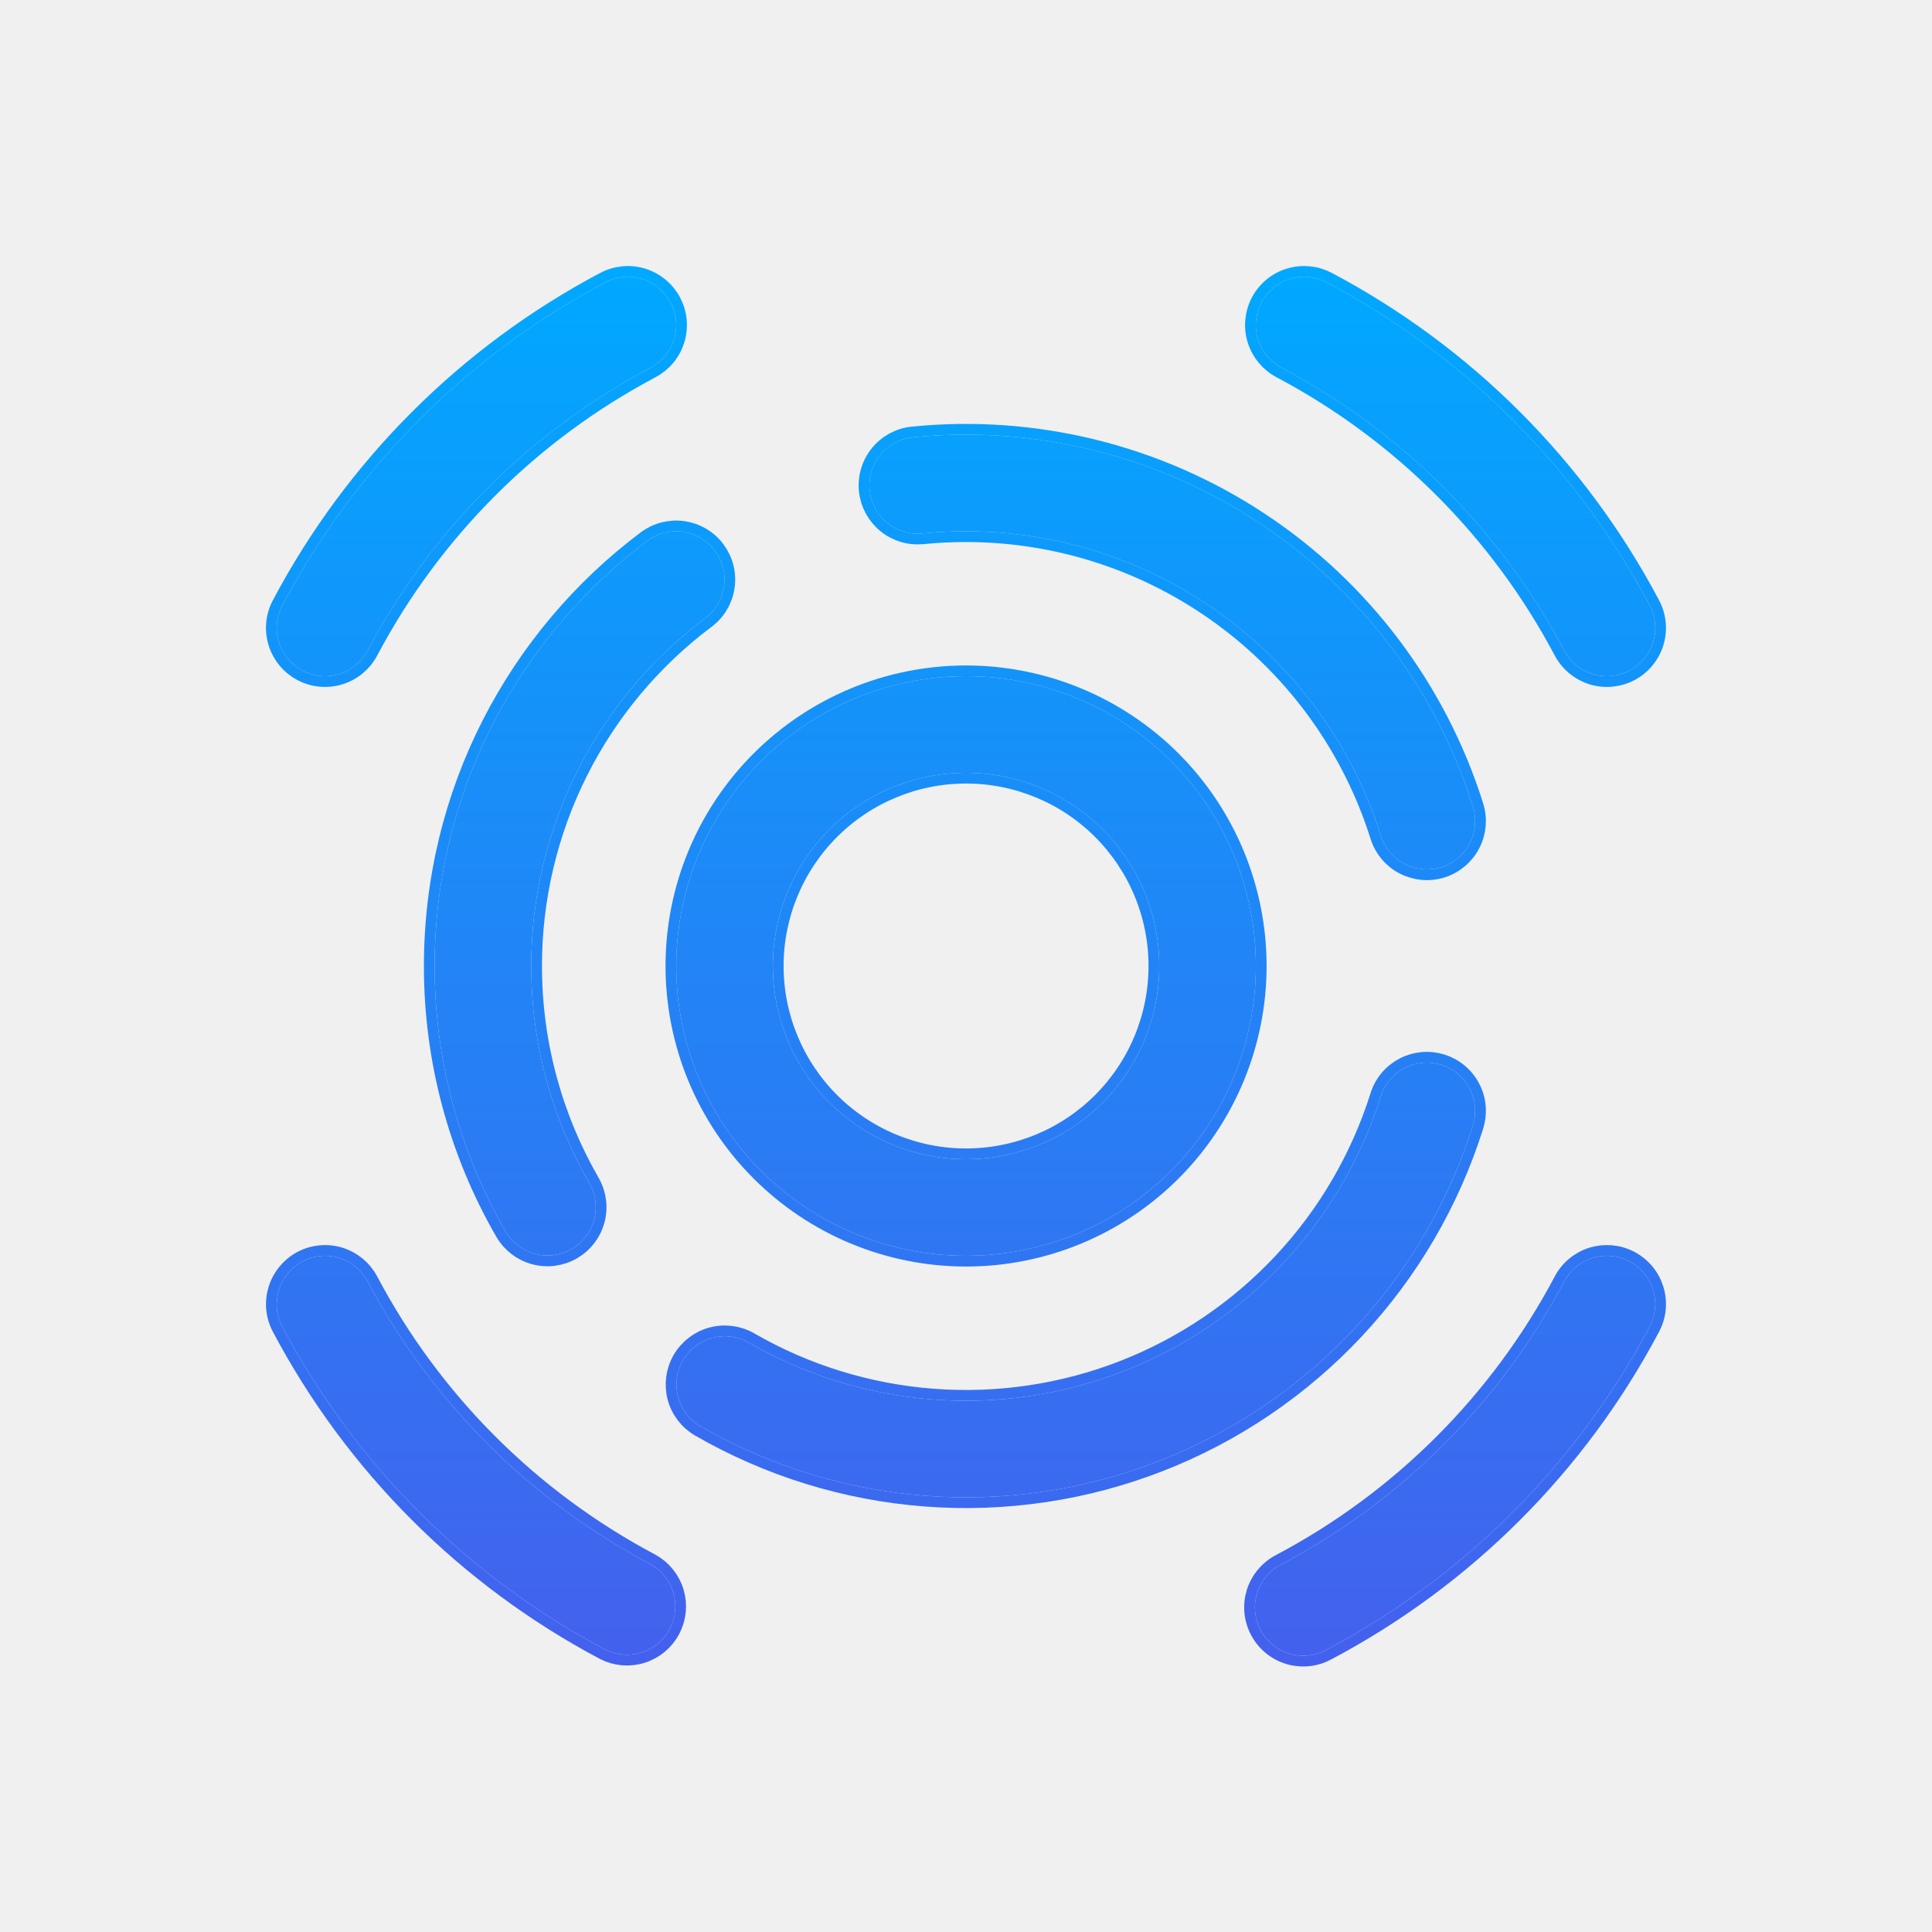
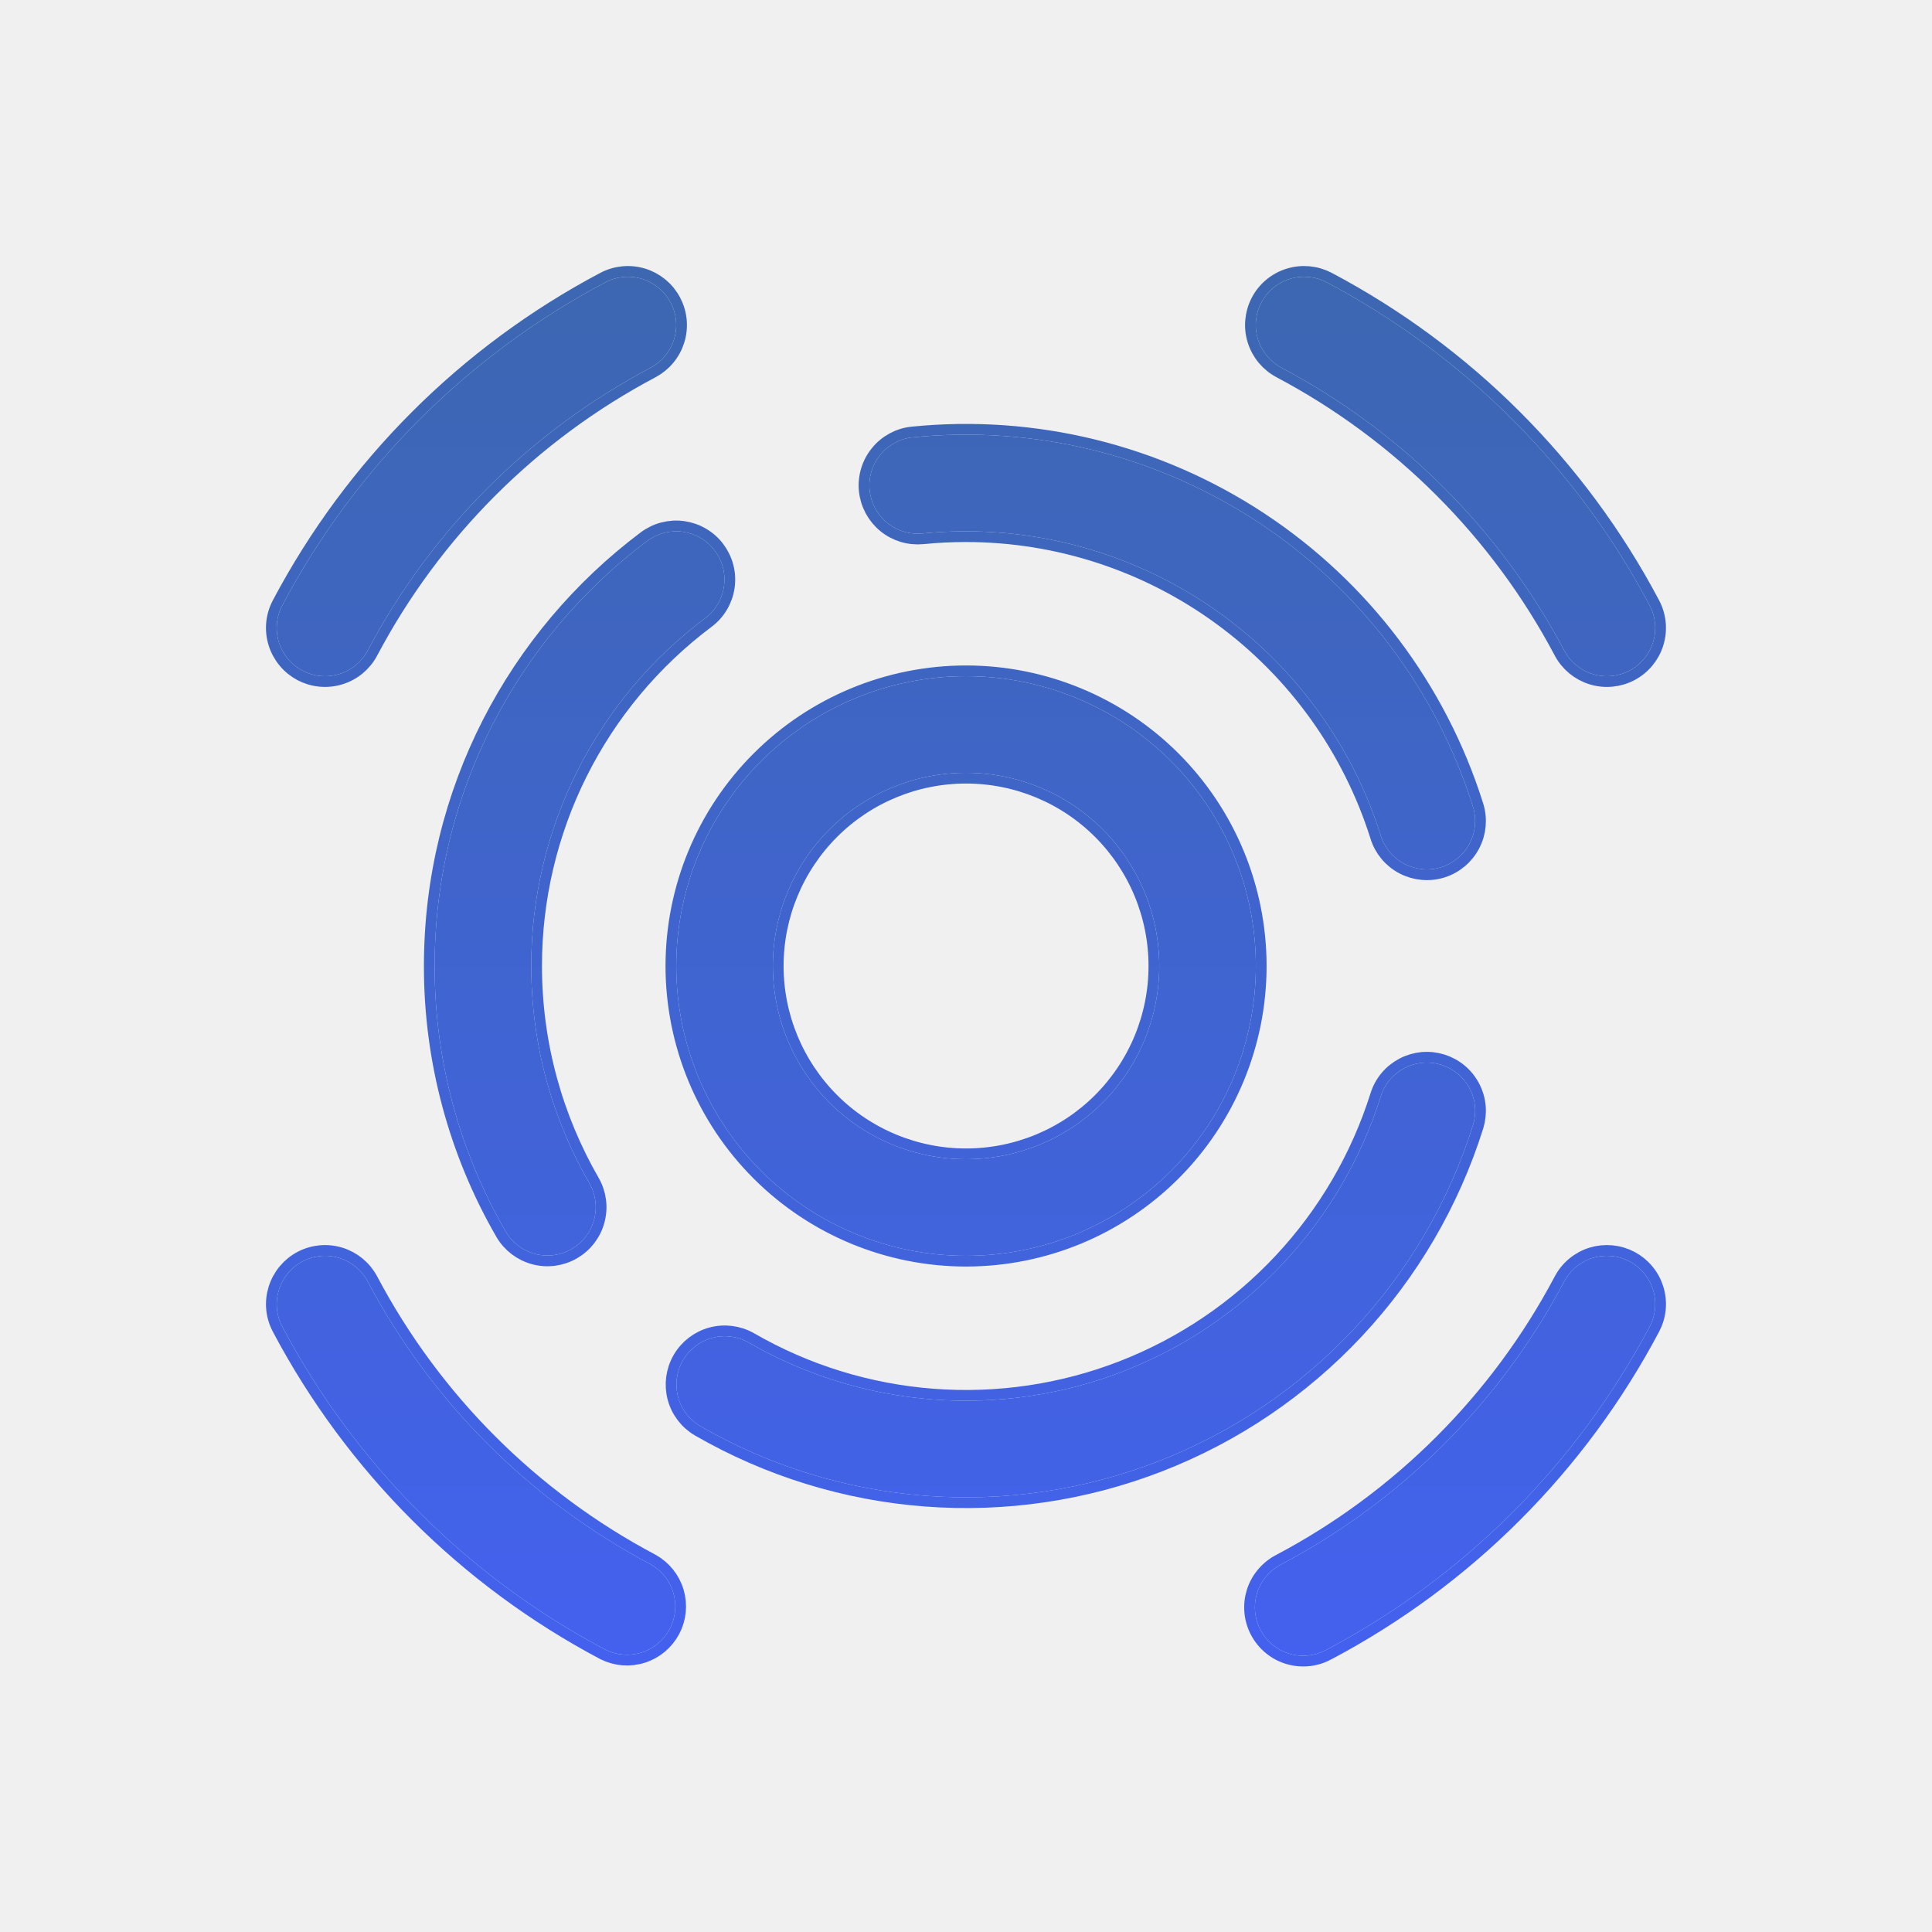
<svg xmlns="http://www.w3.org/2000/svg" width="36" height="36" viewBox="0 0 36 36" fill="none">
  <mask id="path-1-outside-1_1020_2227" maskUnits="userSpaceOnUse" x="4.156" y="4.157" width="27" height="27" fill="black">
    <rect fill="white" x="4.156" y="4.157" width="27" height="27" />
-     <path d="M12.495 5.636C12.55 5.74 12.585 5.855 12.596 5.972C12.607 6.09 12.595 6.209 12.56 6.322C12.525 6.435 12.469 6.54 12.393 6.631C12.318 6.722 12.225 6.797 12.121 6.853C9.876 8.041 8.04 9.876 6.852 12.121C6.797 12.226 6.721 12.318 6.63 12.394C6.539 12.469 6.434 12.526 6.321 12.56C6.208 12.595 6.089 12.607 5.972 12.596C5.854 12.585 5.74 12.551 5.635 12.496C5.531 12.44 5.438 12.365 5.363 12.274C5.288 12.183 5.231 12.078 5.196 11.965C5.161 11.852 5.149 11.733 5.16 11.615C5.171 11.498 5.206 11.383 5.261 11.279C6.618 8.715 8.715 6.618 11.28 5.261C11.491 5.15 11.737 5.127 11.965 5.197C12.193 5.268 12.383 5.425 12.495 5.636ZM23.504 5.636C23.559 5.531 23.634 5.439 23.726 5.363C23.817 5.288 23.922 5.231 24.035 5.197C24.148 5.162 24.266 5.15 24.384 5.161C24.502 5.172 24.616 5.206 24.721 5.261C27.285 6.618 29.381 8.715 30.738 11.279C30.85 11.49 30.873 11.736 30.803 11.965C30.733 12.193 30.575 12.384 30.364 12.496C30.153 12.607 29.906 12.631 29.678 12.56C29.45 12.49 29.259 12.332 29.147 12.121C27.959 9.877 26.124 8.041 23.88 6.853C23.775 6.797 23.683 6.722 23.607 6.631C23.532 6.54 23.475 6.435 23.44 6.322C23.405 6.209 23.392 6.09 23.404 5.973C23.415 5.855 23.449 5.74 23.504 5.636ZM5.637 23.504C5.848 23.393 6.094 23.37 6.322 23.44C6.55 23.511 6.74 23.668 6.852 23.879C8.04 26.124 9.876 27.959 12.121 29.147C12.326 29.262 12.479 29.452 12.546 29.678C12.613 29.903 12.589 30.146 12.479 30.354C12.369 30.562 12.182 30.719 11.958 30.791C11.734 30.863 11.491 30.844 11.28 30.739C8.715 29.382 6.618 27.285 5.261 24.721C5.206 24.617 5.171 24.502 5.16 24.384C5.149 24.267 5.162 24.148 5.197 24.035C5.232 23.922 5.289 23.817 5.364 23.726C5.44 23.635 5.532 23.559 5.637 23.504ZM30.364 23.504C30.468 23.56 30.561 23.635 30.636 23.726C30.712 23.817 30.768 23.922 30.803 24.035C30.838 24.148 30.85 24.267 30.839 24.385C30.828 24.502 30.793 24.617 30.738 24.721C29.381 27.285 27.285 29.382 24.721 30.739C24.616 30.797 24.501 30.834 24.382 30.847C24.262 30.86 24.142 30.849 24.027 30.815C23.912 30.781 23.805 30.724 23.713 30.648C23.62 30.572 23.544 30.478 23.488 30.372C23.432 30.266 23.397 30.15 23.387 30.031C23.376 29.912 23.39 29.791 23.426 29.677C23.463 29.563 23.522 29.458 23.6 29.367C23.678 29.276 23.773 29.201 23.88 29.147C26.124 27.959 27.959 26.123 29.147 23.879C29.202 23.774 29.277 23.682 29.369 23.606C29.46 23.531 29.565 23.474 29.678 23.439C29.791 23.405 29.909 23.393 30.027 23.404C30.145 23.415 30.259 23.449 30.364 23.504ZM18 9.9C17.729 9.9 17.459 9.913 17.189 9.94C17.072 9.951 16.953 9.94 16.84 9.906C16.727 9.872 16.621 9.816 16.53 9.741C16.438 9.666 16.363 9.574 16.307 9.47C16.251 9.366 16.216 9.252 16.204 9.134C16.192 9.017 16.204 8.898 16.238 8.785C16.272 8.671 16.328 8.566 16.403 8.475C16.477 8.383 16.57 8.307 16.674 8.251C16.778 8.195 16.892 8.16 17.009 8.149C19.275 7.921 21.55 8.481 23.451 9.735C25.352 10.988 26.762 12.858 27.446 15.03C27.517 15.258 27.496 15.505 27.385 15.716C27.275 15.928 27.085 16.087 26.857 16.159C26.63 16.23 26.383 16.208 26.171 16.098C25.959 15.988 25.8 15.798 25.729 15.57C25.211 13.926 24.182 12.489 22.792 11.47C21.402 10.45 19.723 9.9 18 9.9ZM13.319 10.26C13.39 10.355 13.442 10.462 13.471 10.577C13.501 10.691 13.507 10.81 13.49 10.927C13.474 11.044 13.434 11.157 13.374 11.258C13.314 11.36 13.234 11.449 13.139 11.52C12.133 12.274 11.316 13.252 10.753 14.377C10.191 15.502 9.898 16.742 9.899 18C9.899 19.476 10.296 20.858 10.983 22.05C11.101 22.257 11.132 22.501 11.069 22.731C11.007 22.96 10.857 23.155 10.651 23.274C10.445 23.393 10.2 23.426 9.971 23.365C9.741 23.304 9.544 23.155 9.424 22.95C8.554 21.446 8.097 19.738 8.099 18C8.099 14.76 9.656 11.884 12.059 10.08C12.154 10.009 12.262 9.957 12.376 9.928C12.491 9.899 12.61 9.892 12.727 9.909C12.844 9.926 12.956 9.965 13.058 10.026C13.16 10.086 13.249 10.165 13.319 10.26ZM26.857 19.841C26.97 19.877 27.075 19.934 27.165 20.01C27.256 20.086 27.331 20.179 27.385 20.284C27.44 20.389 27.474 20.503 27.484 20.621C27.494 20.739 27.481 20.857 27.446 20.97C27.001 22.384 26.244 23.681 25.23 24.764C24.217 25.846 22.974 26.688 21.592 27.226C20.21 27.764 18.725 27.985 17.247 27.872C15.768 27.759 14.334 27.316 13.05 26.575C12.844 26.455 12.695 26.259 12.634 26.029C12.574 25.799 12.606 25.555 12.725 25.349C12.844 25.143 13.04 24.992 13.269 24.93C13.498 24.868 13.743 24.899 13.95 25.016C15 25.623 16.174 25.985 17.384 26.077C18.593 26.169 19.809 25.989 20.939 25.549C22.07 25.108 23.087 24.42 23.916 23.534C24.745 22.648 25.364 21.587 25.729 20.43C25.764 20.317 25.821 20.213 25.897 20.122C25.973 20.031 26.066 19.957 26.171 19.902C26.276 19.847 26.39 19.814 26.508 19.803C26.626 19.793 26.744 19.806 26.857 19.841ZM14.401 18C14.401 17.045 14.781 16.13 15.456 15.454C16.131 14.779 17.047 14.4 18.001 14.4C18.956 14.4 19.872 14.779 20.547 15.454C21.222 16.13 21.601 17.045 21.601 18C21.601 18.955 21.222 19.87 20.547 20.546C19.872 21.221 18.956 21.6 18.001 21.6C17.047 21.6 16.131 21.221 15.456 20.546C14.781 19.87 14.401 18.955 14.401 18ZM18.001 12.6C16.569 12.6 15.196 13.169 14.183 14.182C13.17 15.194 12.601 16.568 12.601 18C12.601 19.432 13.17 20.806 14.183 21.818C15.196 22.831 16.569 23.4 18.001 23.4C19.433 23.4 20.807 22.831 21.82 21.818C22.832 20.806 23.401 19.432 23.401 18C23.401 16.568 22.832 15.194 21.82 14.182C20.807 13.169 19.433 12.6 18.001 12.6Z" />
+     <path d="M12.495 5.636C12.55 5.74 12.585 5.855 12.596 5.972C12.607 6.09 12.595 6.209 12.56 6.322C12.525 6.435 12.469 6.54 12.393 6.631C12.318 6.722 12.225 6.797 12.121 6.853C9.876 8.041 8.04 9.876 6.852 12.121C6.797 12.226 6.721 12.318 6.63 12.394C6.539 12.469 6.434 12.526 6.321 12.56C6.208 12.595 6.089 12.607 5.972 12.596C5.854 12.585 5.74 12.551 5.635 12.496C5.531 12.44 5.438 12.365 5.363 12.274C5.288 12.183 5.231 12.078 5.196 11.965C5.161 11.852 5.149 11.733 5.16 11.615C5.171 11.498 5.206 11.383 5.261 11.279C6.618 8.715 8.715 6.618 11.28 5.261C11.491 5.15 11.737 5.127 11.965 5.197C12.193 5.268 12.383 5.425 12.495 5.636V5.636ZM23.504 5.636C23.559 5.531 23.634 5.439 23.726 5.363C23.817 5.288 23.922 5.231 24.035 5.197C24.148 5.162 24.266 5.15 24.384 5.161C24.502 5.172 24.616 5.206 24.721 5.261C27.285 6.618 29.381 8.715 30.738 11.279C30.85 11.49 30.873 11.736 30.803 11.965C30.733 12.193 30.575 12.384 30.364 12.496C30.153 12.607 29.906 12.631 29.678 12.56C29.45 12.49 29.259 12.332 29.147 12.121C27.959 9.877 26.124 8.041 23.88 6.853C23.775 6.797 23.683 6.722 23.607 6.631C23.532 6.54 23.475 6.435 23.44 6.322C23.405 6.209 23.392 6.09 23.404 5.973C23.415 5.855 23.449 5.74 23.504 5.636V5.636ZM5.637 23.504C5.848 23.393 6.094 23.37 6.322 23.44C6.55 23.511 6.74 23.668 6.852 23.879C8.04 26.124 9.876 27.959 12.121 29.147C12.326 29.262 12.479 29.452 12.546 29.678C12.613 29.903 12.589 30.146 12.479 30.354C12.369 30.562 12.182 30.719 11.958 30.791C11.734 30.863 11.491 30.844 11.28 30.739C8.715 29.382 6.618 27.285 5.261 24.721C5.206 24.617 5.171 24.502 5.16 24.384C5.149 24.267 5.162 24.148 5.197 24.035C5.232 23.922 5.289 23.817 5.364 23.726C5.44 23.635 5.532 23.559 5.637 23.504V23.504ZM30.364 23.504C30.468 23.56 30.561 23.635 30.636 23.726C30.712 23.817 30.768 23.922 30.803 24.035C30.838 24.148 30.85 24.267 30.839 24.385C30.828 24.502 30.793 24.617 30.738 24.721C29.381 27.285 27.285 29.382 24.721 30.739C24.616 30.797 24.501 30.834 24.382 30.847C24.262 30.86 24.142 30.849 24.027 30.815C23.912 30.781 23.805 30.724 23.713 30.648C23.62 30.572 23.544 30.478 23.488 30.372C23.432 30.266 23.397 30.15 23.387 30.031C23.376 29.912 23.39 29.791 23.426 29.677C23.463 29.563 23.522 29.458 23.6 29.367C23.678 29.276 23.773 29.201 23.88 29.147C26.124 27.959 27.959 26.123 29.147 23.879C29.202 23.774 29.277 23.682 29.369 23.606C29.46 23.531 29.565 23.474 29.678 23.439C29.791 23.405 29.909 23.393 30.027 23.404C30.145 23.415 30.259 23.449 30.364 23.504V23.504ZM18 9.9C17.729 9.9 17.459 9.913 17.189 9.94C17.072 9.951 16.953 9.94 16.84 9.906C16.727 9.872 16.621 9.816 16.53 9.741C16.438 9.666 16.363 9.574 16.307 9.47C16.251 9.366 16.216 9.252 16.204 9.134C16.192 9.017 16.204 8.898 16.238 8.785C16.272 8.671 16.328 8.566 16.403 8.475C16.477 8.383 16.57 8.307 16.674 8.251C16.778 8.195 16.892 8.16 17.009 8.149C19.275 7.921 21.55 8.481 23.451 9.735C25.352 10.988 26.762 12.858 27.446 15.03C27.517 15.258 27.496 15.505 27.385 15.716C27.275 15.928 27.085 16.087 26.857 16.159C26.63 16.23 26.383 16.208 26.171 16.098C25.959 15.988 25.8 15.798 25.729 15.57C25.211 13.926 24.182 12.489 22.792 11.47C21.402 10.45 19.723 9.9 18 9.9ZM13.319 10.26C13.39 10.355 13.442 10.462 13.471 10.577C13.501 10.691 13.507 10.81 13.49 10.927C13.474 11.044 13.434 11.157 13.374 11.258C13.314 11.36 13.234 11.449 13.139 11.52C12.133 12.274 11.316 13.252 10.753 14.377C10.191 15.502 9.898 16.742 9.899 18C9.899 19.476 10.296 20.858 10.983 22.05C11.101 22.257 11.132 22.501 11.069 22.731C11.007 22.96 10.857 23.155 10.651 23.274C10.445 23.393 10.2 23.426 9.971 23.365C9.741 23.304 9.544 23.155 9.424 22.95C8.554 21.446 8.097 19.738 8.099 18C8.099 14.76 9.656 11.884 12.059 10.08C12.154 10.009 12.262 9.957 12.376 9.928C12.491 9.899 12.61 9.892 12.727 9.909C12.844 9.926 12.956 9.965 13.058 10.026C13.16 10.086 13.249 10.165 13.319 10.26V10.26ZM26.857 19.841C26.97 19.877 27.075 19.934 27.165 20.01C27.256 20.086 27.331 20.179 27.385 20.284C27.44 20.389 27.474 20.503 27.484 20.621C27.494 20.739 27.481 20.857 27.446 20.97C27.001 22.384 26.244 23.681 25.23 24.764C24.217 25.846 22.974 26.688 21.592 27.226C20.21 27.764 18.725 27.985 17.247 27.872C15.768 27.759 14.334 27.316 13.05 26.575C12.844 26.455 12.695 26.259 12.634 26.029C12.574 25.799 12.606 25.555 12.725 25.349C12.844 25.143 13.04 24.992 13.269 24.93C13.498 24.868 13.743 24.899 13.95 25.016C15 25.623 16.174 25.985 17.384 26.077C18.593 26.169 19.809 25.989 20.939 25.549C22.07 25.108 23.087 24.42 23.916 23.534C24.745 22.648 25.364 21.587 25.729 20.43C25.764 20.317 25.821 20.213 25.897 20.122C25.973 20.031 26.066 19.957 26.171 19.902C26.276 19.847 26.39 19.814 26.508 19.803C26.626 19.793 26.744 19.806 26.857 19.841ZM14.401 18C14.401 17.045 14.781 16.13 15.456 15.454C16.131 14.779 17.047 14.4 18.001 14.4C18.956 14.4 19.872 14.779 20.547 15.454C21.222 16.13 21.601 17.045 21.601 18C21.601 18.955 21.222 19.87 20.547 20.546C19.872 21.221 18.956 21.6 18.001 21.6C17.047 21.6 16.131 21.221 15.456 20.546C14.781 19.87 14.401 18.955 14.401 18ZM18.001 12.6C16.569 12.6 15.196 13.169 14.183 14.182C13.17 15.194 12.601 16.568 12.601 18C12.601 19.432 13.17 20.806 14.183 21.818C15.196 22.831 16.569 23.4 18.001 23.4C19.433 23.4 20.807 22.831 21.82 21.818C22.832 20.806 23.401 19.432 23.401 18C23.401 16.568 22.832 15.194 21.82 14.182C20.807 13.169 19.433 12.6 18.001 12.6Z" />
  </mask>
-   <path d="M12.495 5.636C12.55 5.74 12.585 5.855 12.596 5.972C12.607 6.09 12.595 6.209 12.56 6.322C12.525 6.435 12.469 6.54 12.393 6.631C12.318 6.722 12.225 6.797 12.121 6.853C9.876 8.041 8.04 9.876 6.852 12.121C6.797 12.226 6.721 12.318 6.63 12.394C6.539 12.469 6.434 12.526 6.321 12.56C6.208 12.595 6.089 12.607 5.972 12.596C5.854 12.585 5.74 12.551 5.635 12.496C5.531 12.44 5.438 12.365 5.363 12.274C5.288 12.183 5.231 12.078 5.196 11.965C5.161 11.852 5.149 11.733 5.16 11.615C5.171 11.498 5.206 11.383 5.261 11.279C6.618 8.715 8.715 6.618 11.28 5.261C11.491 5.15 11.737 5.127 11.965 5.197C12.193 5.268 12.383 5.425 12.495 5.636ZM23.504 5.636C23.559 5.531 23.634 5.439 23.726 5.363C23.817 5.288 23.922 5.231 24.035 5.197C24.148 5.162 24.266 5.15 24.384 5.161C24.502 5.172 24.616 5.206 24.721 5.261C27.285 6.618 29.381 8.715 30.738 11.279C30.85 11.49 30.873 11.736 30.803 11.965C30.733 12.193 30.575 12.384 30.364 12.496C30.153 12.607 29.906 12.631 29.678 12.56C29.45 12.49 29.259 12.332 29.147 12.121C27.959 9.877 26.124 8.041 23.88 6.853C23.775 6.797 23.683 6.722 23.607 6.631C23.532 6.54 23.475 6.435 23.44 6.322C23.405 6.209 23.392 6.09 23.404 5.973C23.415 5.855 23.449 5.74 23.504 5.636ZM5.637 23.504C5.848 23.393 6.094 23.37 6.322 23.44C6.55 23.511 6.74 23.668 6.852 23.879C8.04 26.124 9.876 27.959 12.121 29.147C12.326 29.262 12.479 29.452 12.546 29.678C12.613 29.903 12.589 30.146 12.479 30.354C12.369 30.562 12.182 30.719 11.958 30.791C11.734 30.863 11.491 30.844 11.28 30.739C8.715 29.382 6.618 27.285 5.261 24.721C5.206 24.617 5.171 24.502 5.16 24.384C5.149 24.267 5.162 24.148 5.197 24.035C5.232 23.922 5.289 23.817 5.364 23.726C5.44 23.635 5.532 23.559 5.637 23.504ZM30.364 23.504C30.468 23.56 30.561 23.635 30.636 23.726C30.712 23.817 30.768 23.922 30.803 24.035C30.838 24.148 30.85 24.267 30.839 24.385C30.828 24.502 30.793 24.617 30.738 24.721C29.381 27.285 27.285 29.382 24.721 30.739C24.616 30.797 24.501 30.834 24.382 30.847C24.262 30.86 24.142 30.849 24.027 30.815C23.912 30.781 23.805 30.724 23.713 30.648C23.62 30.572 23.544 30.478 23.488 30.372C23.432 30.266 23.397 30.15 23.387 30.031C23.376 29.912 23.39 29.791 23.426 29.677C23.463 29.563 23.522 29.458 23.6 29.367C23.678 29.276 23.773 29.201 23.88 29.147C26.124 27.959 27.959 26.123 29.147 23.879C29.202 23.774 29.277 23.682 29.369 23.606C29.46 23.531 29.565 23.474 29.678 23.439C29.791 23.405 29.909 23.393 30.027 23.404C30.145 23.415 30.259 23.449 30.364 23.504ZM18 9.9C17.729 9.9 17.459 9.913 17.189 9.94C17.072 9.951 16.953 9.94 16.84 9.906C16.727 9.872 16.621 9.816 16.53 9.741C16.438 9.666 16.363 9.574 16.307 9.47C16.251 9.366 16.216 9.252 16.204 9.134C16.192 9.017 16.204 8.898 16.238 8.785C16.272 8.671 16.328 8.566 16.403 8.475C16.477 8.383 16.57 8.307 16.674 8.251C16.778 8.195 16.892 8.16 17.009 8.149C19.275 7.921 21.55 8.481 23.451 9.735C25.352 10.988 26.762 12.858 27.446 15.03C27.517 15.258 27.496 15.505 27.385 15.716C27.275 15.928 27.085 16.087 26.857 16.159C26.63 16.23 26.383 16.208 26.171 16.098C25.959 15.988 25.8 15.798 25.729 15.57C25.211 13.926 24.182 12.489 22.792 11.47C21.402 10.45 19.723 9.9 18 9.9ZM13.319 10.26C13.39 10.355 13.442 10.462 13.471 10.577C13.501 10.691 13.507 10.81 13.49 10.927C13.474 11.044 13.434 11.157 13.374 11.258C13.314 11.36 13.234 11.449 13.139 11.52C12.133 12.274 11.316 13.252 10.753 14.377C10.191 15.502 9.898 16.742 9.899 18C9.899 19.476 10.296 20.858 10.983 22.05C11.101 22.257 11.132 22.501 11.069 22.731C11.007 22.96 10.857 23.155 10.651 23.274C10.445 23.393 10.2 23.426 9.971 23.365C9.741 23.304 9.544 23.155 9.424 22.95C8.554 21.446 8.097 19.738 8.099 18C8.099 14.76 9.656 11.884 12.059 10.08C12.154 10.009 12.262 9.957 12.376 9.928C12.491 9.899 12.61 9.892 12.727 9.909C12.844 9.926 12.956 9.965 13.058 10.026C13.16 10.086 13.249 10.165 13.319 10.26ZM26.857 19.841C26.97 19.877 27.075 19.934 27.165 20.01C27.256 20.086 27.331 20.179 27.385 20.284C27.44 20.389 27.474 20.503 27.484 20.621C27.494 20.739 27.481 20.857 27.446 20.97C27.001 22.384 26.244 23.681 25.23 24.764C24.217 25.846 22.974 26.688 21.592 27.226C20.21 27.764 18.725 27.985 17.247 27.872C15.768 27.759 14.334 27.316 13.05 26.575C12.844 26.455 12.695 26.259 12.634 26.029C12.574 25.799 12.606 25.555 12.725 25.349C12.844 25.143 13.04 24.992 13.269 24.93C13.498 24.868 13.743 24.899 13.95 25.016C15 25.623 16.174 25.985 17.384 26.077C18.593 26.169 19.809 25.989 20.939 25.549C22.07 25.108 23.087 24.42 23.916 23.534C24.745 22.648 25.364 21.587 25.729 20.43C25.764 20.317 25.821 20.213 25.897 20.122C25.973 20.031 26.066 19.957 26.171 19.902C26.276 19.847 26.39 19.814 26.508 19.803C26.626 19.793 26.744 19.806 26.857 19.841ZM14.401 18C14.401 17.045 14.781 16.13 15.456 15.454C16.131 14.779 17.047 14.4 18.001 14.4C18.956 14.4 19.872 14.779 20.547 15.454C21.222 16.13 21.601 17.045 21.601 18C21.601 18.955 21.222 19.87 20.547 20.546C19.872 21.221 18.956 21.6 18.001 21.6C17.047 21.6 16.131 21.221 15.456 20.546C14.781 19.87 14.401 18.955 14.401 18ZM18.001 12.6C16.569 12.6 15.196 13.169 14.183 14.182C13.17 15.194 12.601 16.568 12.601 18C12.601 19.432 13.17 20.806 14.183 21.818C15.196 22.831 16.569 23.4 18.001 23.4C19.433 23.4 20.807 22.831 21.82 21.818C22.832 20.806 23.401 19.432 23.401 18C23.401 16.568 22.832 15.194 21.82 14.182C20.807 13.169 19.433 12.6 18.001 12.6Z" fill="url(#paint0_linear_1020_2227)" />
-   <path d="M12.495 5.636C12.55 5.74 12.585 5.855 12.596 5.972C12.607 6.09 12.595 6.209 12.56 6.322C12.525 6.435 12.469 6.54 12.393 6.631C12.318 6.722 12.225 6.797 12.121 6.853C9.876 8.041 8.04 9.876 6.852 12.121C6.797 12.226 6.721 12.318 6.63 12.394C6.539 12.469 6.434 12.526 6.321 12.56C6.208 12.595 6.089 12.607 5.972 12.596C5.854 12.585 5.74 12.551 5.635 12.496C5.531 12.44 5.438 12.365 5.363 12.274C5.288 12.183 5.231 12.078 5.196 11.965C5.161 11.852 5.149 11.733 5.16 11.615C5.171 11.498 5.206 11.383 5.261 11.279C6.618 8.715 8.715 6.618 11.28 5.261C11.491 5.15 11.737 5.127 11.965 5.197C12.193 5.268 12.383 5.425 12.495 5.636ZM23.504 5.636C23.559 5.531 23.634 5.439 23.726 5.363C23.817 5.288 23.922 5.231 24.035 5.197C24.148 5.162 24.266 5.15 24.384 5.161C24.502 5.172 24.616 5.206 24.721 5.261C27.285 6.618 29.381 8.715 30.738 11.279C30.85 11.49 30.873 11.736 30.803 11.965C30.733 12.193 30.575 12.384 30.364 12.496C30.153 12.607 29.906 12.631 29.678 12.56C29.45 12.49 29.259 12.332 29.147 12.121C27.959 9.877 26.124 8.041 23.88 6.853C23.775 6.797 23.683 6.722 23.607 6.631C23.532 6.54 23.475 6.435 23.44 6.322C23.405 6.209 23.392 6.09 23.404 5.973C23.415 5.855 23.449 5.74 23.504 5.636ZM5.637 23.504C5.848 23.393 6.094 23.37 6.322 23.44C6.55 23.511 6.74 23.668 6.852 23.879C8.04 26.124 9.876 27.959 12.121 29.147C12.326 29.262 12.479 29.452 12.546 29.678C12.613 29.903 12.589 30.146 12.479 30.354C12.369 30.562 12.182 30.719 11.958 30.791C11.734 30.863 11.491 30.844 11.28 30.739C8.715 29.382 6.618 27.285 5.261 24.721C5.206 24.617 5.171 24.502 5.16 24.384C5.149 24.267 5.162 24.148 5.197 24.035C5.232 23.922 5.289 23.817 5.364 23.726C5.44 23.635 5.532 23.559 5.637 23.504ZM30.364 23.504C30.468 23.56 30.561 23.635 30.636 23.726C30.712 23.817 30.768 23.922 30.803 24.035C30.838 24.148 30.85 24.267 30.839 24.385C30.828 24.502 30.793 24.617 30.738 24.721C29.381 27.285 27.285 29.382 24.721 30.739C24.616 30.797 24.501 30.834 24.382 30.847C24.262 30.86 24.142 30.849 24.027 30.815C23.912 30.781 23.805 30.724 23.713 30.648C23.62 30.572 23.544 30.478 23.488 30.372C23.432 30.266 23.397 30.15 23.387 30.031C23.376 29.912 23.39 29.791 23.426 29.677C23.463 29.563 23.522 29.458 23.6 29.367C23.678 29.276 23.773 29.201 23.88 29.147C26.124 27.959 27.959 26.123 29.147 23.879C29.202 23.774 29.277 23.682 29.369 23.606C29.46 23.531 29.565 23.474 29.678 23.439C29.791 23.405 29.909 23.393 30.027 23.404C30.145 23.415 30.259 23.449 30.364 23.504ZM18 9.9C17.729 9.9 17.459 9.913 17.189 9.94C17.072 9.951 16.953 9.94 16.84 9.906C16.727 9.872 16.621 9.816 16.53 9.741C16.438 9.666 16.363 9.574 16.307 9.47C16.251 9.366 16.216 9.252 16.204 9.134C16.192 9.017 16.204 8.898 16.238 8.785C16.272 8.671 16.328 8.566 16.403 8.475C16.477 8.383 16.57 8.307 16.674 8.251C16.778 8.195 16.892 8.16 17.009 8.149C19.275 7.921 21.55 8.481 23.451 9.735C25.352 10.988 26.762 12.858 27.446 15.03C27.517 15.258 27.496 15.505 27.385 15.716C27.275 15.928 27.085 16.087 26.857 16.159C26.63 16.23 26.383 16.208 26.171 16.098C25.959 15.988 25.8 15.798 25.729 15.57C25.211 13.926 24.182 12.489 22.792 11.47C21.402 10.45 19.723 9.9 18 9.9ZM13.319 10.26C13.39 10.355 13.442 10.462 13.471 10.577C13.501 10.691 13.507 10.81 13.49 10.927C13.474 11.044 13.434 11.157 13.374 11.258C13.314 11.36 13.234 11.449 13.139 11.52C12.133 12.274 11.316 13.252 10.753 14.377C10.191 15.502 9.898 16.742 9.899 18C9.899 19.476 10.296 20.858 10.983 22.05C11.101 22.257 11.132 22.501 11.069 22.731C11.007 22.96 10.857 23.155 10.651 23.274C10.445 23.393 10.2 23.426 9.971 23.365C9.741 23.304 9.544 23.155 9.424 22.95C8.554 21.446 8.097 19.738 8.099 18C8.099 14.76 9.656 11.884 12.059 10.08C12.154 10.009 12.262 9.957 12.376 9.928C12.491 9.899 12.61 9.892 12.727 9.909C12.844 9.926 12.956 9.965 13.058 10.026C13.16 10.086 13.249 10.165 13.319 10.26ZM26.857 19.841C26.97 19.877 27.075 19.934 27.165 20.01C27.256 20.086 27.331 20.179 27.385 20.284C27.44 20.389 27.474 20.503 27.484 20.621C27.494 20.739 27.481 20.857 27.446 20.97C27.001 22.384 26.244 23.681 25.23 24.764C24.217 25.846 22.974 26.688 21.592 27.226C20.21 27.764 18.725 27.985 17.247 27.872C15.768 27.759 14.334 27.316 13.05 26.575C12.844 26.455 12.695 26.259 12.634 26.029C12.574 25.799 12.606 25.555 12.725 25.349C12.844 25.143 13.04 24.992 13.269 24.93C13.498 24.868 13.743 24.899 13.95 25.016C15 25.623 16.174 25.985 17.384 26.077C18.593 26.169 19.809 25.989 20.939 25.549C22.07 25.108 23.087 24.42 23.916 23.534C24.745 22.648 25.364 21.587 25.729 20.43C25.764 20.317 25.821 20.213 25.897 20.122C25.973 20.031 26.066 19.957 26.171 19.902C26.276 19.847 26.39 19.814 26.508 19.803C26.626 19.793 26.744 19.806 26.857 19.841ZM14.401 18C14.401 17.045 14.781 16.13 15.456 15.454C16.131 14.779 17.047 14.4 18.001 14.4C18.956 14.4 19.872 14.779 20.547 15.454C21.222 16.13 21.601 17.045 21.601 18C21.601 18.955 21.222 19.87 20.547 20.546C19.872 21.221 18.956 21.6 18.001 21.6C17.047 21.6 16.131 21.221 15.456 20.546C14.781 19.87 14.401 18.955 14.401 18ZM18.001 12.6C16.569 12.6 15.196 13.169 14.183 14.182C13.17 15.194 12.601 16.568 12.601 18C12.601 19.432 13.17 20.806 14.183 21.818C15.196 22.831 16.569 23.4 18.001 23.4C19.433 23.4 20.807 22.831 21.82 21.818C22.832 20.806 23.401 19.432 23.401 18C23.401 16.568 22.832 15.194 21.82 14.182C20.807 13.169 19.433 12.6 18.001 12.6Z" stroke="url(#paint1_linear_1020_2227)" stroke-width="0.4" mask="url(#path-1-outside-1_1020_2227)" />
+   <path d="M12.495 5.636C12.55 5.74 12.585 5.855 12.596 5.972C12.607 6.09 12.595 6.209 12.56 6.322C12.525 6.435 12.469 6.54 12.393 6.631C12.318 6.722 12.225 6.797 12.121 6.853C9.876 8.041 8.04 9.876 6.852 12.121C6.797 12.226 6.721 12.318 6.63 12.394C6.539 12.469 6.434 12.526 6.321 12.56C6.208 12.595 6.089 12.607 5.972 12.596C5.854 12.585 5.74 12.551 5.635 12.496C5.531 12.44 5.438 12.365 5.363 12.274C5.288 12.183 5.231 12.078 5.196 11.965C5.161 11.852 5.149 11.733 5.16 11.615C5.171 11.498 5.206 11.383 5.261 11.279C6.618 8.715 8.715 6.618 11.28 5.261C11.491 5.15 11.737 5.127 11.965 5.197C12.193 5.268 12.383 5.425 12.495 5.636V5.636ZM23.504 5.636C23.559 5.531 23.634 5.439 23.726 5.363C23.817 5.288 23.922 5.231 24.035 5.197C24.148 5.162 24.266 5.15 24.384 5.161C24.502 5.172 24.616 5.206 24.721 5.261C27.285 6.618 29.381 8.715 30.738 11.279C30.85 11.49 30.873 11.736 30.803 11.965C30.733 12.193 30.575 12.384 30.364 12.496C30.153 12.607 29.906 12.631 29.678 12.56C29.45 12.49 29.259 12.332 29.147 12.121C27.959 9.877 26.124 8.041 23.88 6.853C23.775 6.797 23.683 6.722 23.607 6.631C23.532 6.54 23.475 6.435 23.44 6.322C23.405 6.209 23.392 6.09 23.404 5.973C23.415 5.855 23.449 5.74 23.504 5.636V5.636ZM5.637 23.504C5.848 23.393 6.094 23.37 6.322 23.44C6.55 23.511 6.74 23.668 6.852 23.879C8.04 26.124 9.876 27.959 12.121 29.147C12.326 29.262 12.479 29.452 12.546 29.678C12.613 29.903 12.589 30.146 12.479 30.354C12.369 30.562 12.182 30.719 11.958 30.791C11.734 30.863 11.491 30.844 11.28 30.739C8.715 29.382 6.618 27.285 5.261 24.721C5.206 24.617 5.171 24.502 5.16 24.384C5.149 24.267 5.162 24.148 5.197 24.035C5.232 23.922 5.289 23.817 5.364 23.726C5.44 23.635 5.532 23.559 5.637 23.504V23.504ZM30.364 23.504C30.468 23.56 30.561 23.635 30.636 23.726C30.712 23.817 30.768 23.922 30.803 24.035C30.838 24.148 30.85 24.267 30.839 24.385C30.828 24.502 30.793 24.617 30.738 24.721C29.381 27.285 27.285 29.382 24.721 30.739C24.616 30.797 24.501 30.834 24.382 30.847C24.262 30.86 24.142 30.849 24.027 30.815C23.912 30.781 23.805 30.724 23.713 30.648C23.62 30.572 23.544 30.478 23.488 30.372C23.432 30.266 23.397 30.15 23.387 30.031C23.376 29.912 23.39 29.791 23.426 29.677C23.463 29.563 23.522 29.458 23.6 29.367C23.678 29.276 23.773 29.201 23.88 29.147C26.124 27.959 27.959 26.123 29.147 23.879C29.202 23.774 29.277 23.682 29.369 23.606C29.46 23.531 29.565 23.474 29.678 23.439C29.791 23.405 29.909 23.393 30.027 23.404C30.145 23.415 30.259 23.449 30.364 23.504V23.504ZM18 9.9C17.729 9.9 17.459 9.913 17.189 9.94C17.072 9.951 16.953 9.94 16.84 9.906C16.727 9.872 16.621 9.816 16.53 9.741C16.438 9.666 16.363 9.574 16.307 9.47C16.251 9.366 16.216 9.252 16.204 9.134C16.192 9.017 16.204 8.898 16.238 8.785C16.272 8.671 16.328 8.566 16.403 8.475C16.477 8.383 16.57 8.307 16.674 8.251C16.778 8.195 16.892 8.16 17.009 8.149C19.275 7.921 21.55 8.481 23.451 9.735C25.352 10.988 26.762 12.858 27.446 15.03C27.517 15.258 27.496 15.505 27.385 15.716C27.275 15.928 27.085 16.087 26.857 16.159C26.63 16.23 26.383 16.208 26.171 16.098C25.959 15.988 25.8 15.798 25.729 15.57C25.211 13.926 24.182 12.489 22.792 11.47C21.402 10.45 19.723 9.9 18 9.9ZM13.319 10.26C13.39 10.355 13.442 10.462 13.471 10.577C13.501 10.691 13.507 10.81 13.49 10.927C13.474 11.044 13.434 11.157 13.374 11.258C13.314 11.36 13.234 11.449 13.139 11.52C12.133 12.274 11.316 13.252 10.753 14.377C10.191 15.502 9.898 16.742 9.899 18C9.899 19.476 10.296 20.858 10.983 22.05C11.101 22.257 11.132 22.501 11.069 22.731C11.007 22.96 10.857 23.155 10.651 23.274C10.445 23.393 10.2 23.426 9.971 23.365C9.741 23.304 9.544 23.155 9.424 22.95C8.554 21.446 8.097 19.738 8.099 18C8.099 14.76 9.656 11.884 12.059 10.08C12.154 10.009 12.262 9.957 12.376 9.928C12.491 9.899 12.61 9.892 12.727 9.909C12.844 9.926 12.956 9.965 13.058 10.026C13.16 10.086 13.249 10.165 13.319 10.26V10.26ZM26.857 19.841C26.97 19.877 27.075 19.934 27.165 20.01C27.256 20.086 27.331 20.179 27.385 20.284C27.44 20.389 27.474 20.503 27.484 20.621C27.494 20.739 27.481 20.857 27.446 20.97C27.001 22.384 26.244 23.681 25.23 24.764C24.217 25.846 22.974 26.688 21.592 27.226C20.21 27.764 18.725 27.985 17.247 27.872C15.768 27.759 14.334 27.316 13.05 26.575C12.844 26.455 12.695 26.259 12.634 26.029C12.574 25.799 12.606 25.555 12.725 25.349C12.844 25.143 13.04 24.992 13.269 24.93C13.498 24.868 13.743 24.899 13.95 25.016C15 25.623 16.174 25.985 17.384 26.077C18.593 26.169 19.809 25.989 20.939 25.549C22.07 25.108 23.087 24.42 23.916 23.534C24.745 22.648 25.364 21.587 25.729 20.43C25.764 20.317 25.821 20.213 25.897 20.122C25.973 20.031 26.066 19.957 26.171 19.902C26.276 19.847 26.39 19.814 26.508 19.803C26.626 19.793 26.744 19.806 26.857 19.841ZM14.401 18C14.401 17.045 14.781 16.13 15.456 15.454C16.131 14.779 17.047 14.4 18.001 14.4C18.956 14.4 19.872 14.779 20.547 15.454C21.222 16.13 21.601 17.045 21.601 18C21.601 18.955 21.222 19.87 20.547 20.546C19.872 21.221 18.956 21.6 18.001 21.6C17.047 21.6 16.131 21.221 15.456 20.546C14.781 19.87 14.401 18.955 14.401 18ZM18.001 12.6C16.569 12.6 15.196 13.169 14.183 14.182C13.17 15.194 12.601 16.568 12.601 18C12.601 19.432 13.17 20.806 14.183 21.818C15.196 22.831 16.569 23.4 18.001 23.4C19.433 23.4 20.807 22.831 21.82 21.818C22.832 20.806 23.401 19.432 23.401 18C23.401 16.568 22.832 15.194 21.82 14.182C20.807 13.169 19.433 12.6 18.001 12.6Z" fill="url(#paint0_linear_1020_2227)" />
+   <path d="M12.495 5.636C12.55 5.74 12.585 5.855 12.596 5.972C12.607 6.09 12.595 6.209 12.56 6.322C12.525 6.435 12.469 6.54 12.393 6.631C12.318 6.722 12.225 6.797 12.121 6.853C9.876 8.041 8.04 9.876 6.852 12.121C6.797 12.226 6.721 12.318 6.63 12.394C6.539 12.469 6.434 12.526 6.321 12.56C6.208 12.595 6.089 12.607 5.972 12.596C5.854 12.585 5.74 12.551 5.635 12.496C5.531 12.44 5.438 12.365 5.363 12.274C5.288 12.183 5.231 12.078 5.196 11.965C5.161 11.852 5.149 11.733 5.16 11.615C5.171 11.498 5.206 11.383 5.261 11.279C6.618 8.715 8.715 6.618 11.28 5.261C11.491 5.15 11.737 5.127 11.965 5.197C12.193 5.268 12.383 5.425 12.495 5.636V5.636ZM23.504 5.636C23.559 5.531 23.634 5.439 23.726 5.363C23.817 5.288 23.922 5.231 24.035 5.197C24.148 5.162 24.266 5.15 24.384 5.161C24.502 5.172 24.616 5.206 24.721 5.261C27.285 6.618 29.381 8.715 30.738 11.279C30.85 11.49 30.873 11.736 30.803 11.965C30.733 12.193 30.575 12.384 30.364 12.496C30.153 12.607 29.906 12.631 29.678 12.56C29.45 12.49 29.259 12.332 29.147 12.121C27.959 9.877 26.124 8.041 23.88 6.853C23.775 6.797 23.683 6.722 23.607 6.631C23.532 6.54 23.475 6.435 23.44 6.322C23.405 6.209 23.392 6.09 23.404 5.973C23.415 5.855 23.449 5.74 23.504 5.636V5.636ZM5.637 23.504C5.848 23.393 6.094 23.37 6.322 23.44C6.55 23.511 6.74 23.668 6.852 23.879C8.04 26.124 9.876 27.959 12.121 29.147C12.326 29.262 12.479 29.452 12.546 29.678C12.613 29.903 12.589 30.146 12.479 30.354C12.369 30.562 12.182 30.719 11.958 30.791C11.734 30.863 11.491 30.844 11.28 30.739C8.715 29.382 6.618 27.285 5.261 24.721C5.206 24.617 5.171 24.502 5.16 24.384C5.149 24.267 5.162 24.148 5.197 24.035C5.232 23.922 5.289 23.817 5.364 23.726C5.44 23.635 5.532 23.559 5.637 23.504V23.504ZM30.364 23.504C30.468 23.56 30.561 23.635 30.636 23.726C30.712 23.817 30.768 23.922 30.803 24.035C30.838 24.148 30.85 24.267 30.839 24.385C30.828 24.502 30.793 24.617 30.738 24.721C29.381 27.285 27.285 29.382 24.721 30.739C24.616 30.797 24.501 30.834 24.382 30.847C24.262 30.86 24.142 30.849 24.027 30.815C23.912 30.781 23.805 30.724 23.713 30.648C23.62 30.572 23.544 30.478 23.488 30.372C23.432 30.266 23.397 30.15 23.387 30.031C23.376 29.912 23.39 29.791 23.426 29.677C23.463 29.563 23.522 29.458 23.6 29.367C23.678 29.276 23.773 29.201 23.88 29.147C26.124 27.959 27.959 26.123 29.147 23.879C29.202 23.774 29.277 23.682 29.369 23.606C29.46 23.531 29.565 23.474 29.678 23.439C29.791 23.405 29.909 23.393 30.027 23.404C30.145 23.415 30.259 23.449 30.364 23.504V23.504ZM18 9.9C17.729 9.9 17.459 9.913 17.189 9.94C17.072 9.951 16.953 9.94 16.84 9.906C16.727 9.872 16.621 9.816 16.53 9.741C16.438 9.666 16.363 9.574 16.307 9.47C16.251 9.366 16.216 9.252 16.204 9.134C16.192 9.017 16.204 8.898 16.238 8.785C16.272 8.671 16.328 8.566 16.403 8.475C16.477 8.383 16.57 8.307 16.674 8.251C16.778 8.195 16.892 8.16 17.009 8.149C19.275 7.921 21.55 8.481 23.451 9.735C25.352 10.988 26.762 12.858 27.446 15.03C27.517 15.258 27.496 15.505 27.385 15.716C27.275 15.928 27.085 16.087 26.857 16.159C26.63 16.23 26.383 16.208 26.171 16.098C25.959 15.988 25.8 15.798 25.729 15.57C25.211 13.926 24.182 12.489 22.792 11.47C21.402 10.45 19.723 9.9 18 9.9ZM13.319 10.26C13.39 10.355 13.442 10.462 13.471 10.577C13.501 10.691 13.507 10.81 13.49 10.927C13.474 11.044 13.434 11.157 13.374 11.258C13.314 11.36 13.234 11.449 13.139 11.52C12.133 12.274 11.316 13.252 10.753 14.377C10.191 15.502 9.898 16.742 9.899 18C9.899 19.476 10.296 20.858 10.983 22.05C11.101 22.257 11.132 22.501 11.069 22.731C11.007 22.96 10.857 23.155 10.651 23.274C10.445 23.393 10.2 23.426 9.971 23.365C9.741 23.304 9.544 23.155 9.424 22.95C8.554 21.446 8.097 19.738 8.099 18C8.099 14.76 9.656 11.884 12.059 10.08C12.154 10.009 12.262 9.957 12.376 9.928C12.491 9.899 12.61 9.892 12.727 9.909C12.844 9.926 12.956 9.965 13.058 10.026C13.16 10.086 13.249 10.165 13.319 10.26V10.26ZM26.857 19.841C26.97 19.877 27.075 19.934 27.165 20.01C27.256 20.086 27.331 20.179 27.385 20.284C27.44 20.389 27.474 20.503 27.484 20.621C27.494 20.739 27.481 20.857 27.446 20.97C27.001 22.384 26.244 23.681 25.23 24.764C24.217 25.846 22.974 26.688 21.592 27.226C20.21 27.764 18.725 27.985 17.247 27.872C15.768 27.759 14.334 27.316 13.05 26.575C12.844 26.455 12.695 26.259 12.634 26.029C12.574 25.799 12.606 25.555 12.725 25.349C12.844 25.143 13.04 24.992 13.269 24.93C13.498 24.868 13.743 24.899 13.95 25.016C15 25.623 16.174 25.985 17.384 26.077C18.593 26.169 19.809 25.989 20.939 25.549C22.07 25.108 23.087 24.42 23.916 23.534C24.745 22.648 25.364 21.587 25.729 20.43C25.764 20.317 25.821 20.213 25.897 20.122C25.973 20.031 26.066 19.957 26.171 19.902C26.276 19.847 26.39 19.814 26.508 19.803C26.626 19.793 26.744 19.806 26.857 19.841ZM14.401 18C14.401 17.045 14.781 16.13 15.456 15.454C16.131 14.779 17.047 14.4 18.001 14.4C18.956 14.4 19.872 14.779 20.547 15.454C21.222 16.13 21.601 17.045 21.601 18C21.601 18.955 21.222 19.87 20.547 20.546C19.872 21.221 18.956 21.6 18.001 21.6C17.047 21.6 16.131 21.221 15.456 20.546C14.781 19.87 14.401 18.955 14.401 18ZM18.001 12.6C16.569 12.6 15.196 13.169 14.183 14.182C13.17 15.194 12.601 16.568 12.601 18C12.601 19.432 13.17 20.806 14.183 21.818C15.196 22.831 16.569 23.4 18.001 23.4C19.433 23.4 20.807 22.831 21.82 21.818C22.832 20.806 23.401 19.432 23.401 18C23.401 16.568 22.832 15.194 21.82 14.182C20.807 13.169 19.433 12.6 18.001 12.6Z" stroke="url(#paint1_linear_1020_2227)" stroke-width="0.4" mask="url(#path-1-outside-1_1020_2227)" />
  <defs>
    <linearGradient id="paint0_linear_1020_2227" x1="18" y1="5.157" x2="18" y2="30.852" gradientUnits="userSpaceOnUse">
-       <stop stop-color="#00A8FF" />
+       <stop stop-color="#3D67B1" />
      <stop offset="1" stop-color="#4361EE" />
    </linearGradient>
    <linearGradient id="paint1_linear_1020_2227" x1="18" y1="5.157" x2="18" y2="30.852" gradientUnits="userSpaceOnUse">
-       <stop stop-color="#00A8FF" />
+       <stop stop-color="#3D67B1" />
      <stop offset="1" stop-color="#4361EE" />
    </linearGradient>
  </defs>
</svg>
